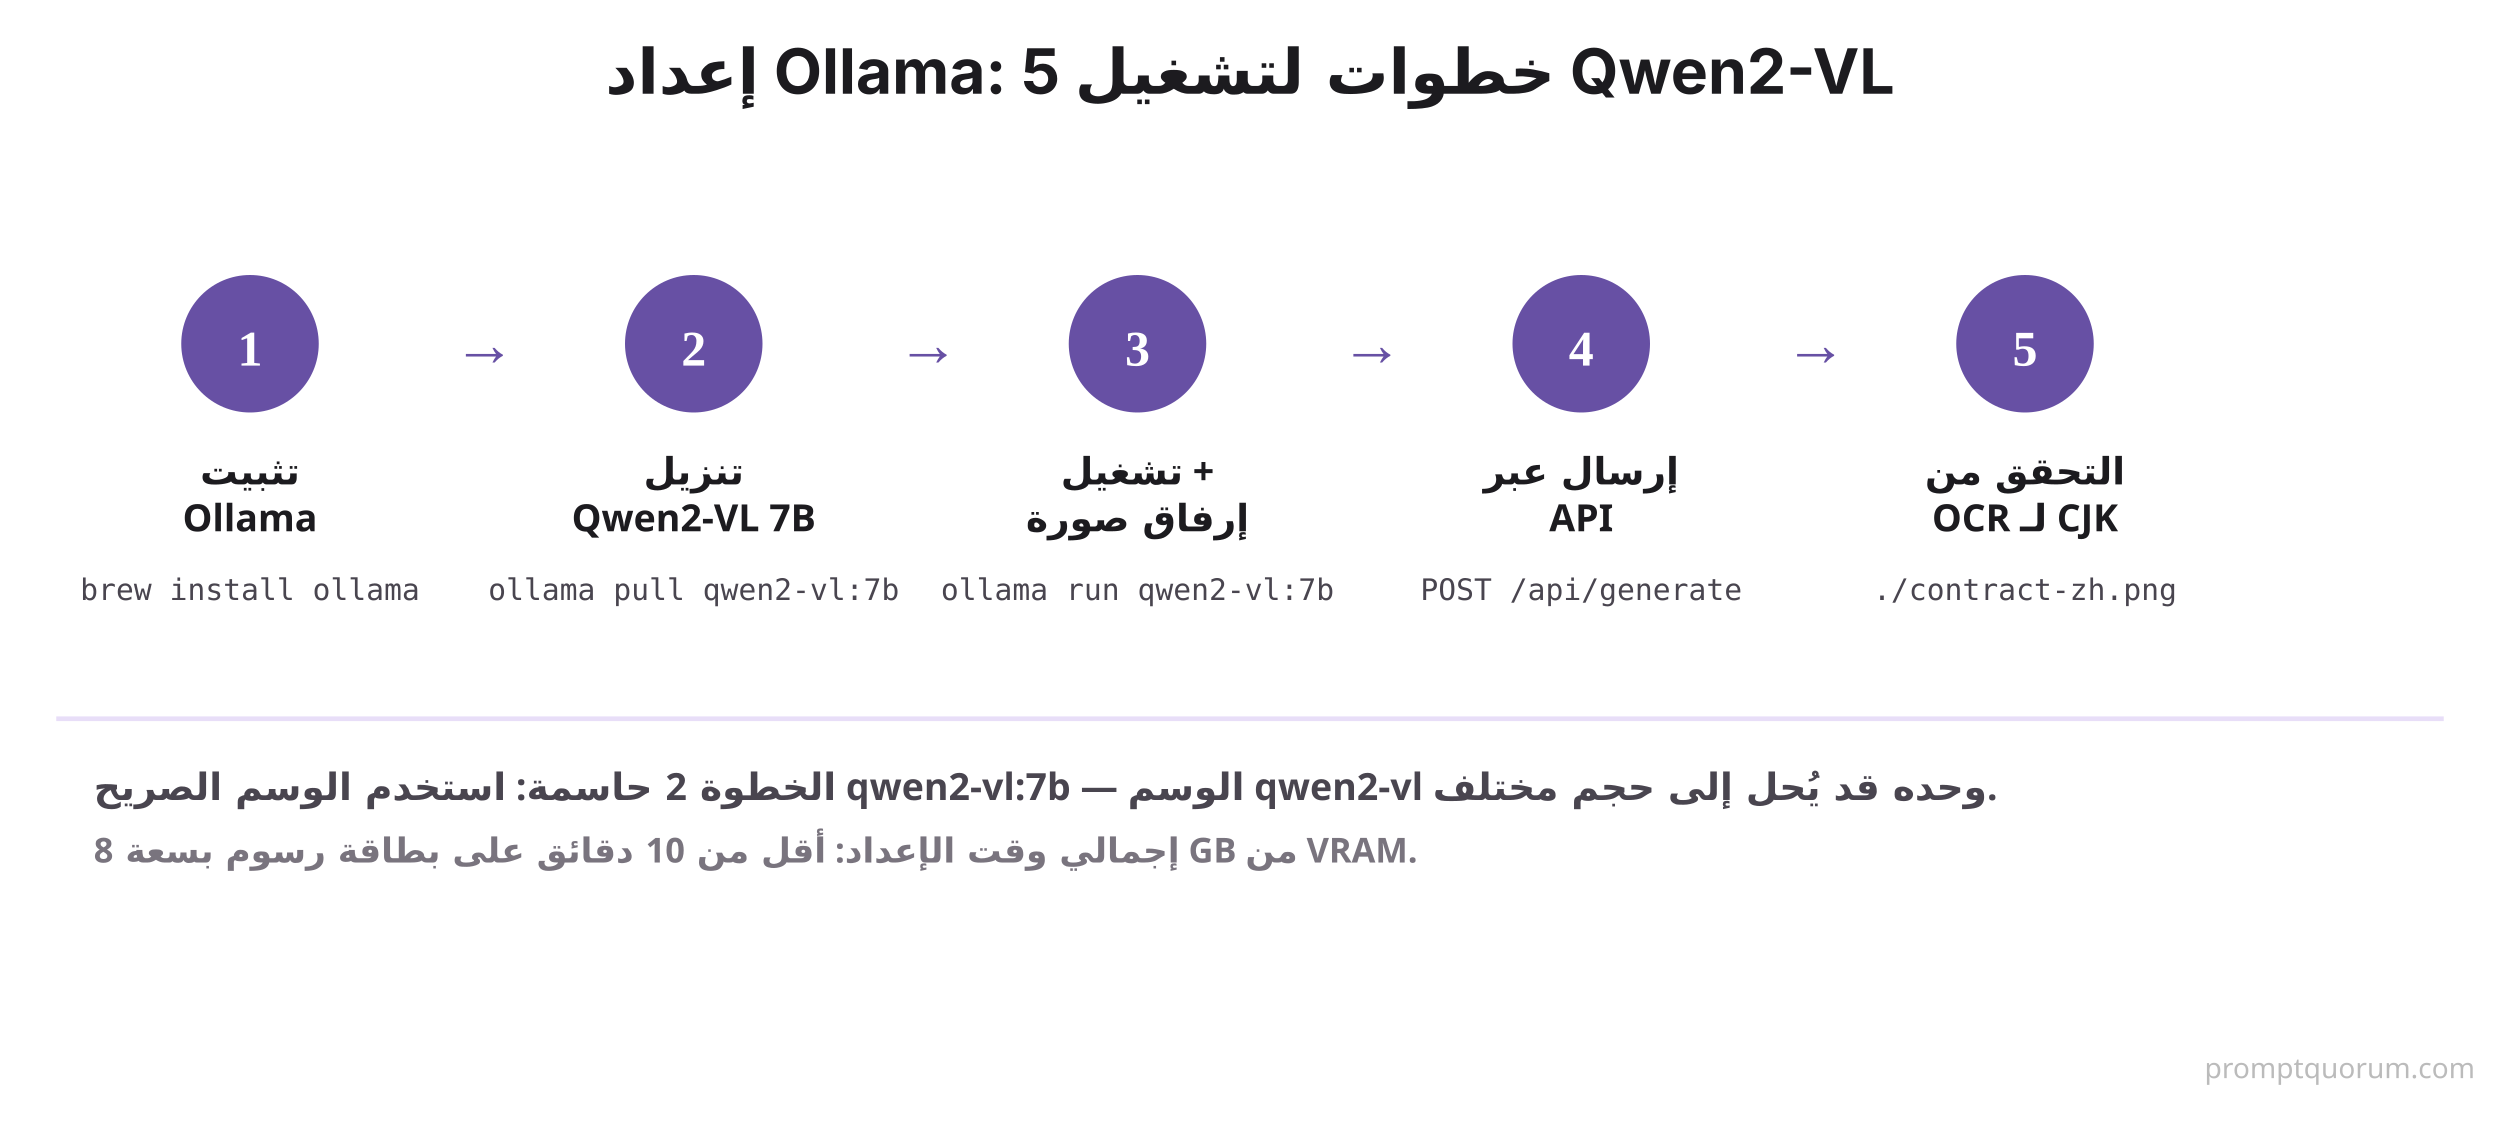
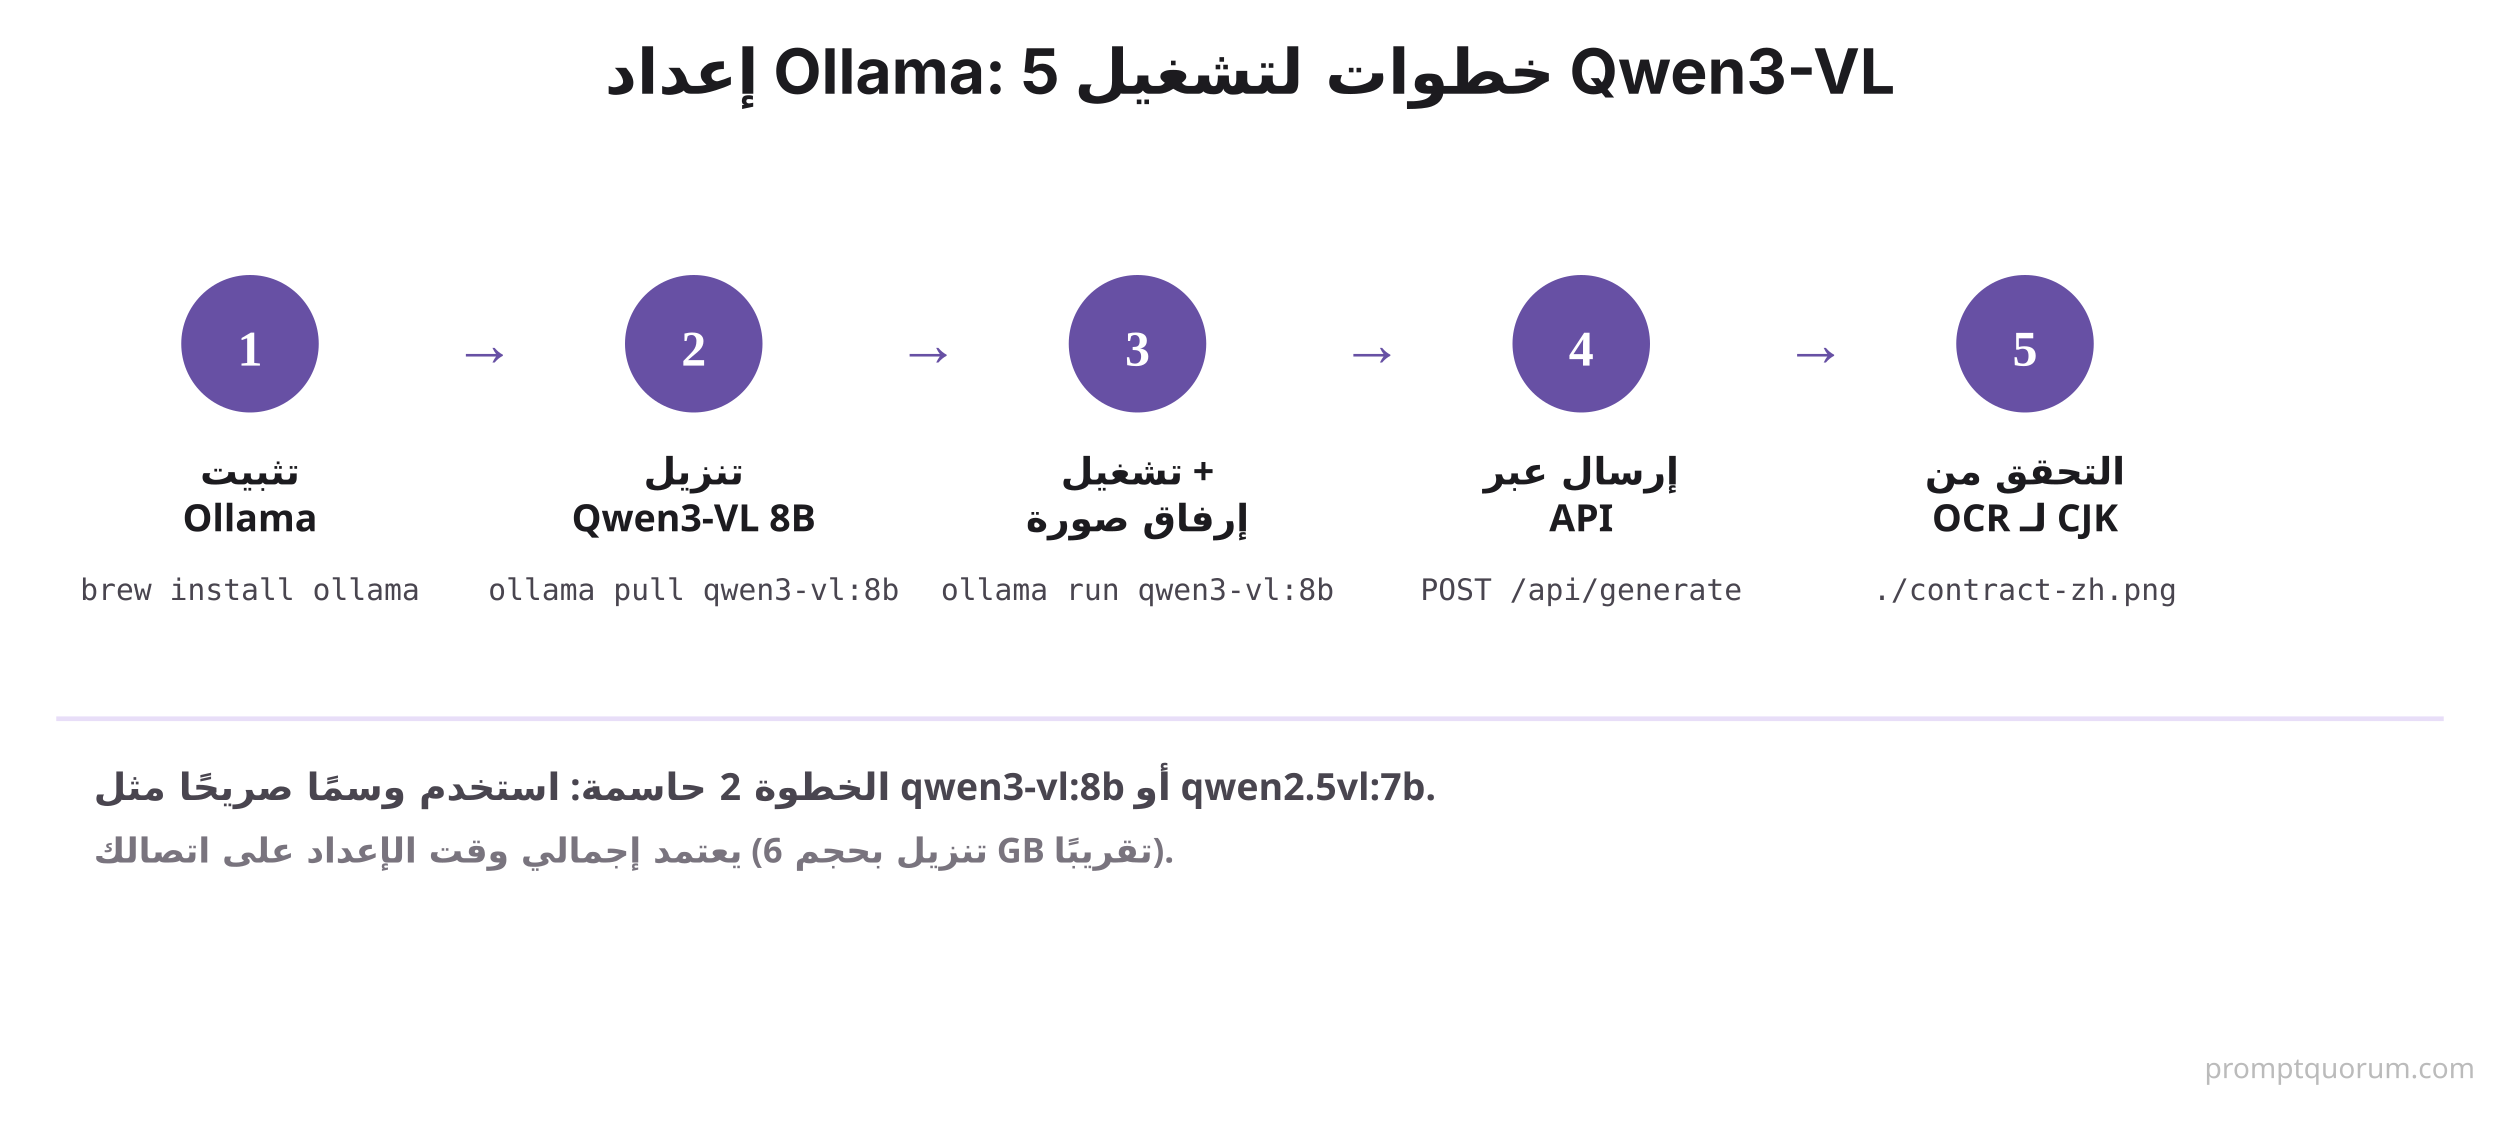
<svg xmlns="http://www.w3.org/2000/svg" viewBox="0 0 800 360" width="800" height="360">
  <rect width="800" height="360" fill="#FFFFFF" />
-   <text x="400" y="30" font-family="system-ui, -apple-system, sans-serif" font-size="20" font-weight="700" fill="#1C1B1F" text-anchor="middle">إعداد Ollama: 5 خطوات لتشغيل Qwen2-VL</text>
+   <text x="400" y="30" font-family="system-ui, -apple-system, sans-serif" font-size="20" font-weight="700" fill="#1C1B1F" text-anchor="middle">إعداد Ollama: 5 خطوات لتشغيل Qwen3-VL</text>
  <circle cx="80" cy="110" r="22" fill="#6750A4" />
  <text x="80" y="117" font-size="16" font-weight="700" fill="#FFFFFF" text-anchor="middle">1</text>
  <text x="80" y="155" font-family="system-ui, sans-serif" font-size="12" font-weight="700" fill="#1C1B1F" text-anchor="middle">تثبيت</text>
  <text x="80" y="170" font-family="system-ui, sans-serif" font-size="12" font-weight="700" fill="#1C1B1F" text-anchor="middle">Ollama</text>
  <text x="80" y="192" font-family="'SF Mono', Monaco, monospace" font-size="9.5" fill="#49454F" text-anchor="middle">brew install ollama</text>
  <text x="145" y="117" font-size="20" fill="#6750A4">→</text>
  <circle cx="222" cy="110" r="22" fill="#6750A4" />
  <text x="222" y="117" font-size="16" font-weight="700" fill="#FFFFFF" text-anchor="middle">2</text>
  <text x="222" y="155" font-family="system-ui, sans-serif" font-size="12" font-weight="700" fill="#1C1B1F" text-anchor="middle">تنزيل</text>
-   <text x="222" y="170" font-family="system-ui, sans-serif" font-size="12" font-weight="700" fill="#1C1B1F" text-anchor="middle">Qwen2-VL 7B</text>
-   <text x="222" y="192" font-family="'SF Mono', Monaco, monospace" font-size="9.5" fill="#49454F" text-anchor="middle">ollama pull qwen2-vl:7b</text>
+   <text x="222" y="170" font-family="system-ui, sans-serif" font-size="12" font-weight="700" fill="#1C1B1F" text-anchor="middle">Qwen3-VL 8B</text>
+   <text x="222" y="192" font-family="'SF Mono', Monaco, monospace" font-size="9.5" fill="#49454F" text-anchor="middle">ollama pull qwen3-vl:8b</text>
  <text x="287" y="117" font-size="20" fill="#6750A4">→</text>
  <circle cx="364" cy="110" r="22" fill="#6750A4" />
  <text x="364" y="117" font-size="16" font-weight="700" fill="#FFFFFF" text-anchor="middle">3</text>
  <text x="364" y="155" font-family="system-ui, sans-serif" font-size="12" font-weight="700" fill="#1C1B1F" text-anchor="middle">تشغيل +</text>
  <text x="364" y="170" font-family="system-ui, sans-serif" font-size="12" font-weight="700" fill="#1C1B1F" text-anchor="middle">إرفاق صورة</text>
-   <text x="364" y="192" font-family="'SF Mono', Monaco, monospace" font-size="9.5" fill="#49454F" text-anchor="middle">ollama run qwen2-vl:7b</text>
+   <text x="364" y="192" font-family="'SF Mono', Monaco, monospace" font-size="9.5" fill="#49454F" text-anchor="middle">ollama run qwen3-vl:8b</text>
  <text x="429" y="117" font-size="20" fill="#6750A4">→</text>
  <circle cx="506" cy="110" r="22" fill="#6750A4" />
  <text x="506" y="117" font-size="16" font-weight="700" fill="#FFFFFF" text-anchor="middle">4</text>
  <text x="506" y="155" font-family="system-ui, sans-serif" font-size="12" font-weight="700" fill="#1C1B1F" text-anchor="middle">إرسال عبر</text>
  <text x="506" y="170" font-family="system-ui, sans-serif" font-size="12" font-weight="700" fill="#1C1B1F" text-anchor="middle">API</text>
  <text x="506" y="192" font-family="'SF Mono', Monaco, monospace" font-size="9.5" fill="#49454F" text-anchor="middle">POST /api/generate</text>
  <text x="571" y="117" font-size="20" fill="#6750A4">→</text>
  <circle cx="648" cy="110" r="22" fill="#6750A4" />
  <text x="648" y="117" font-size="16" font-weight="700" fill="#FFFFFF" text-anchor="middle">5</text>
  <text x="648" y="155" font-family="system-ui, sans-serif" font-size="12" font-weight="700" fill="#1C1B1F" text-anchor="middle">التحقق من</text>
  <text x="648" y="170" font-family="system-ui, sans-serif" font-size="12" font-weight="700" fill="#1C1B1F" text-anchor="middle">OCR لـ CJK</text>
  <text x="648" y="192" font-family="'SF Mono', Monaco, monospace" font-size="9.5" fill="#49454F" text-anchor="middle">./contract-zh.png</text>
  <line x1="18" y1="230" x2="782" y2="230" stroke="#E8DEF8" stroke-width="1.5" />
-   <text x="30" y="256" font-family="system-ui, sans-serif" font-size="12" font-weight="600" fill="#49454F">الخطوة 2 حاسمة: استخدم الوسم الصريح qwen2-vl:7b — الوسم qwen2-vl وحده قد يُحل إلى حجم مختلف.</text>
-   <text x="30" y="276" font-family="system-ui, sans-serif" font-size="11" font-weight="600" fill="#79747E">إجمالي وقت الإعداد: أقل من 10 دقائق على بطاقة رسوم بسعة 8 GB من VRAM.</text>
+   <text x="30" y="256" font-family="system-ui, sans-serif" font-size="12" font-weight="600" fill="#49454F">الخطوة 2 حاسمة: استخدم وسمًا صريحًا مثل qwen3-vl:8b أو qwen2.5vl:7b.</text>
+   <text x="30" y="276" font-family="system-ui, sans-serif" font-size="11" font-weight="600" fill="#79747E">يعتمد إجمالي وقت الإعداد على اتصالك (تنزيل بحجم 6 GB تقريبًا).</text>
  <text x="792" y="345" font-family="system-ui,sans-serif" font-size="9" fill="#BBBBBB" text-anchor="end">promptquorum.com</text>
</svg>
